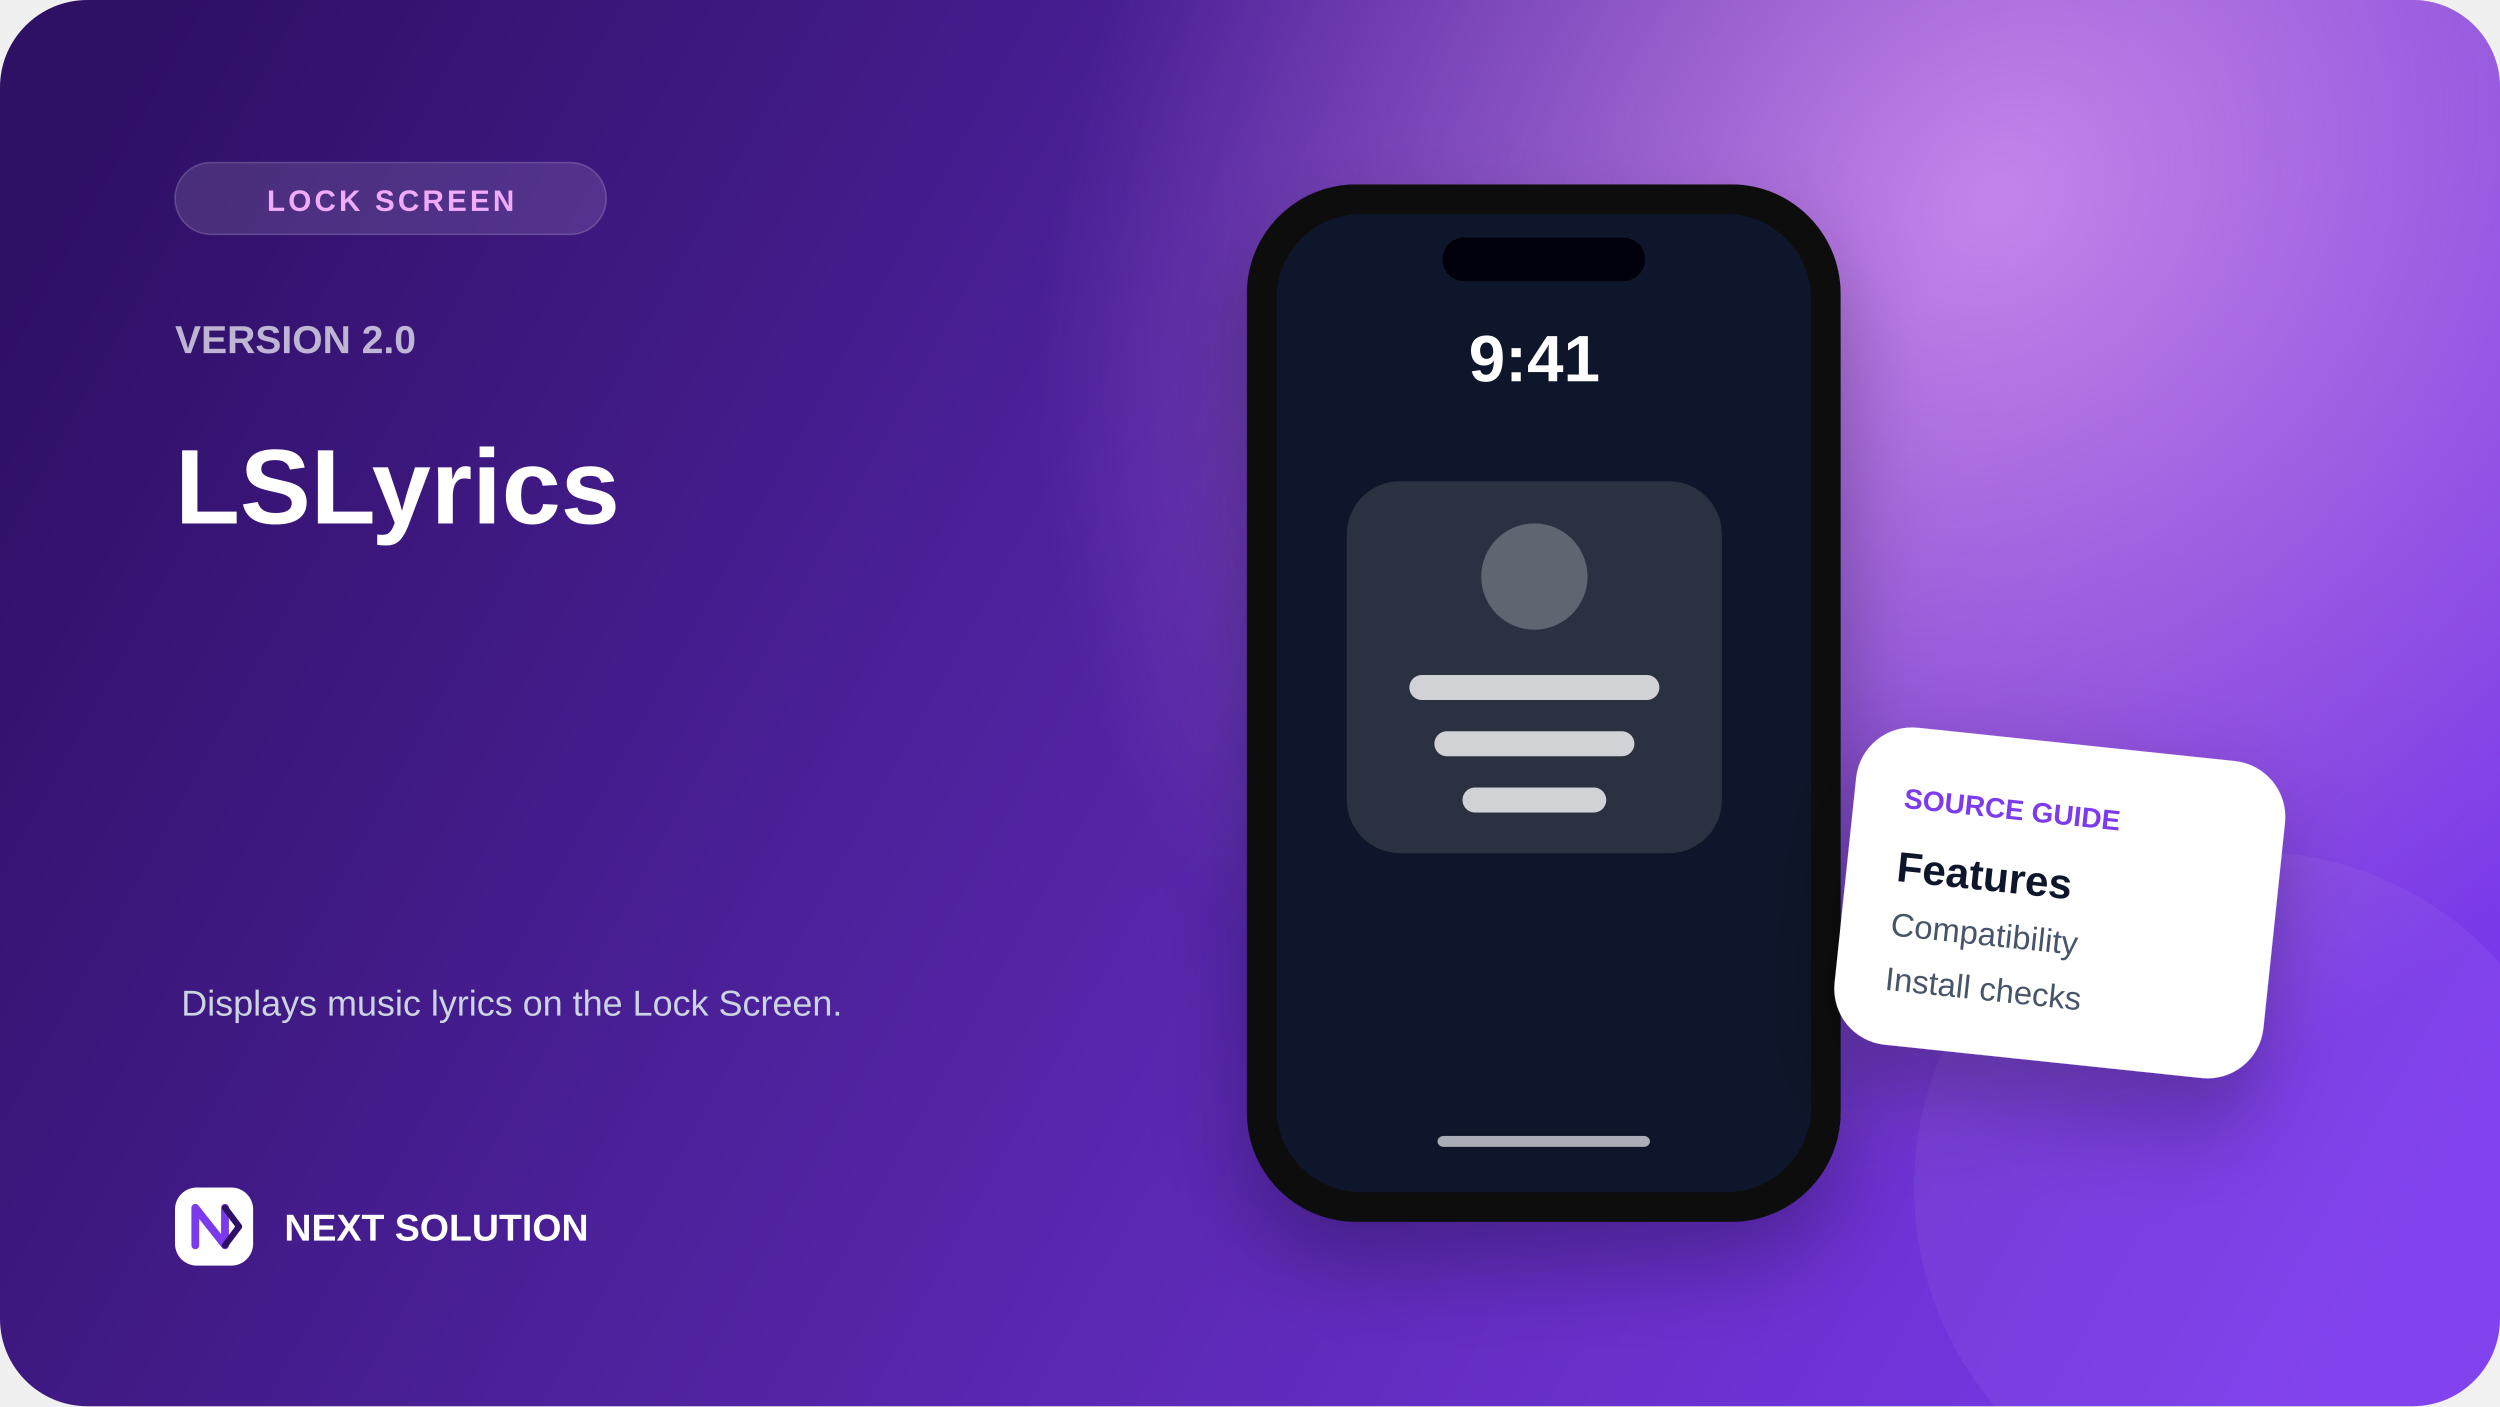
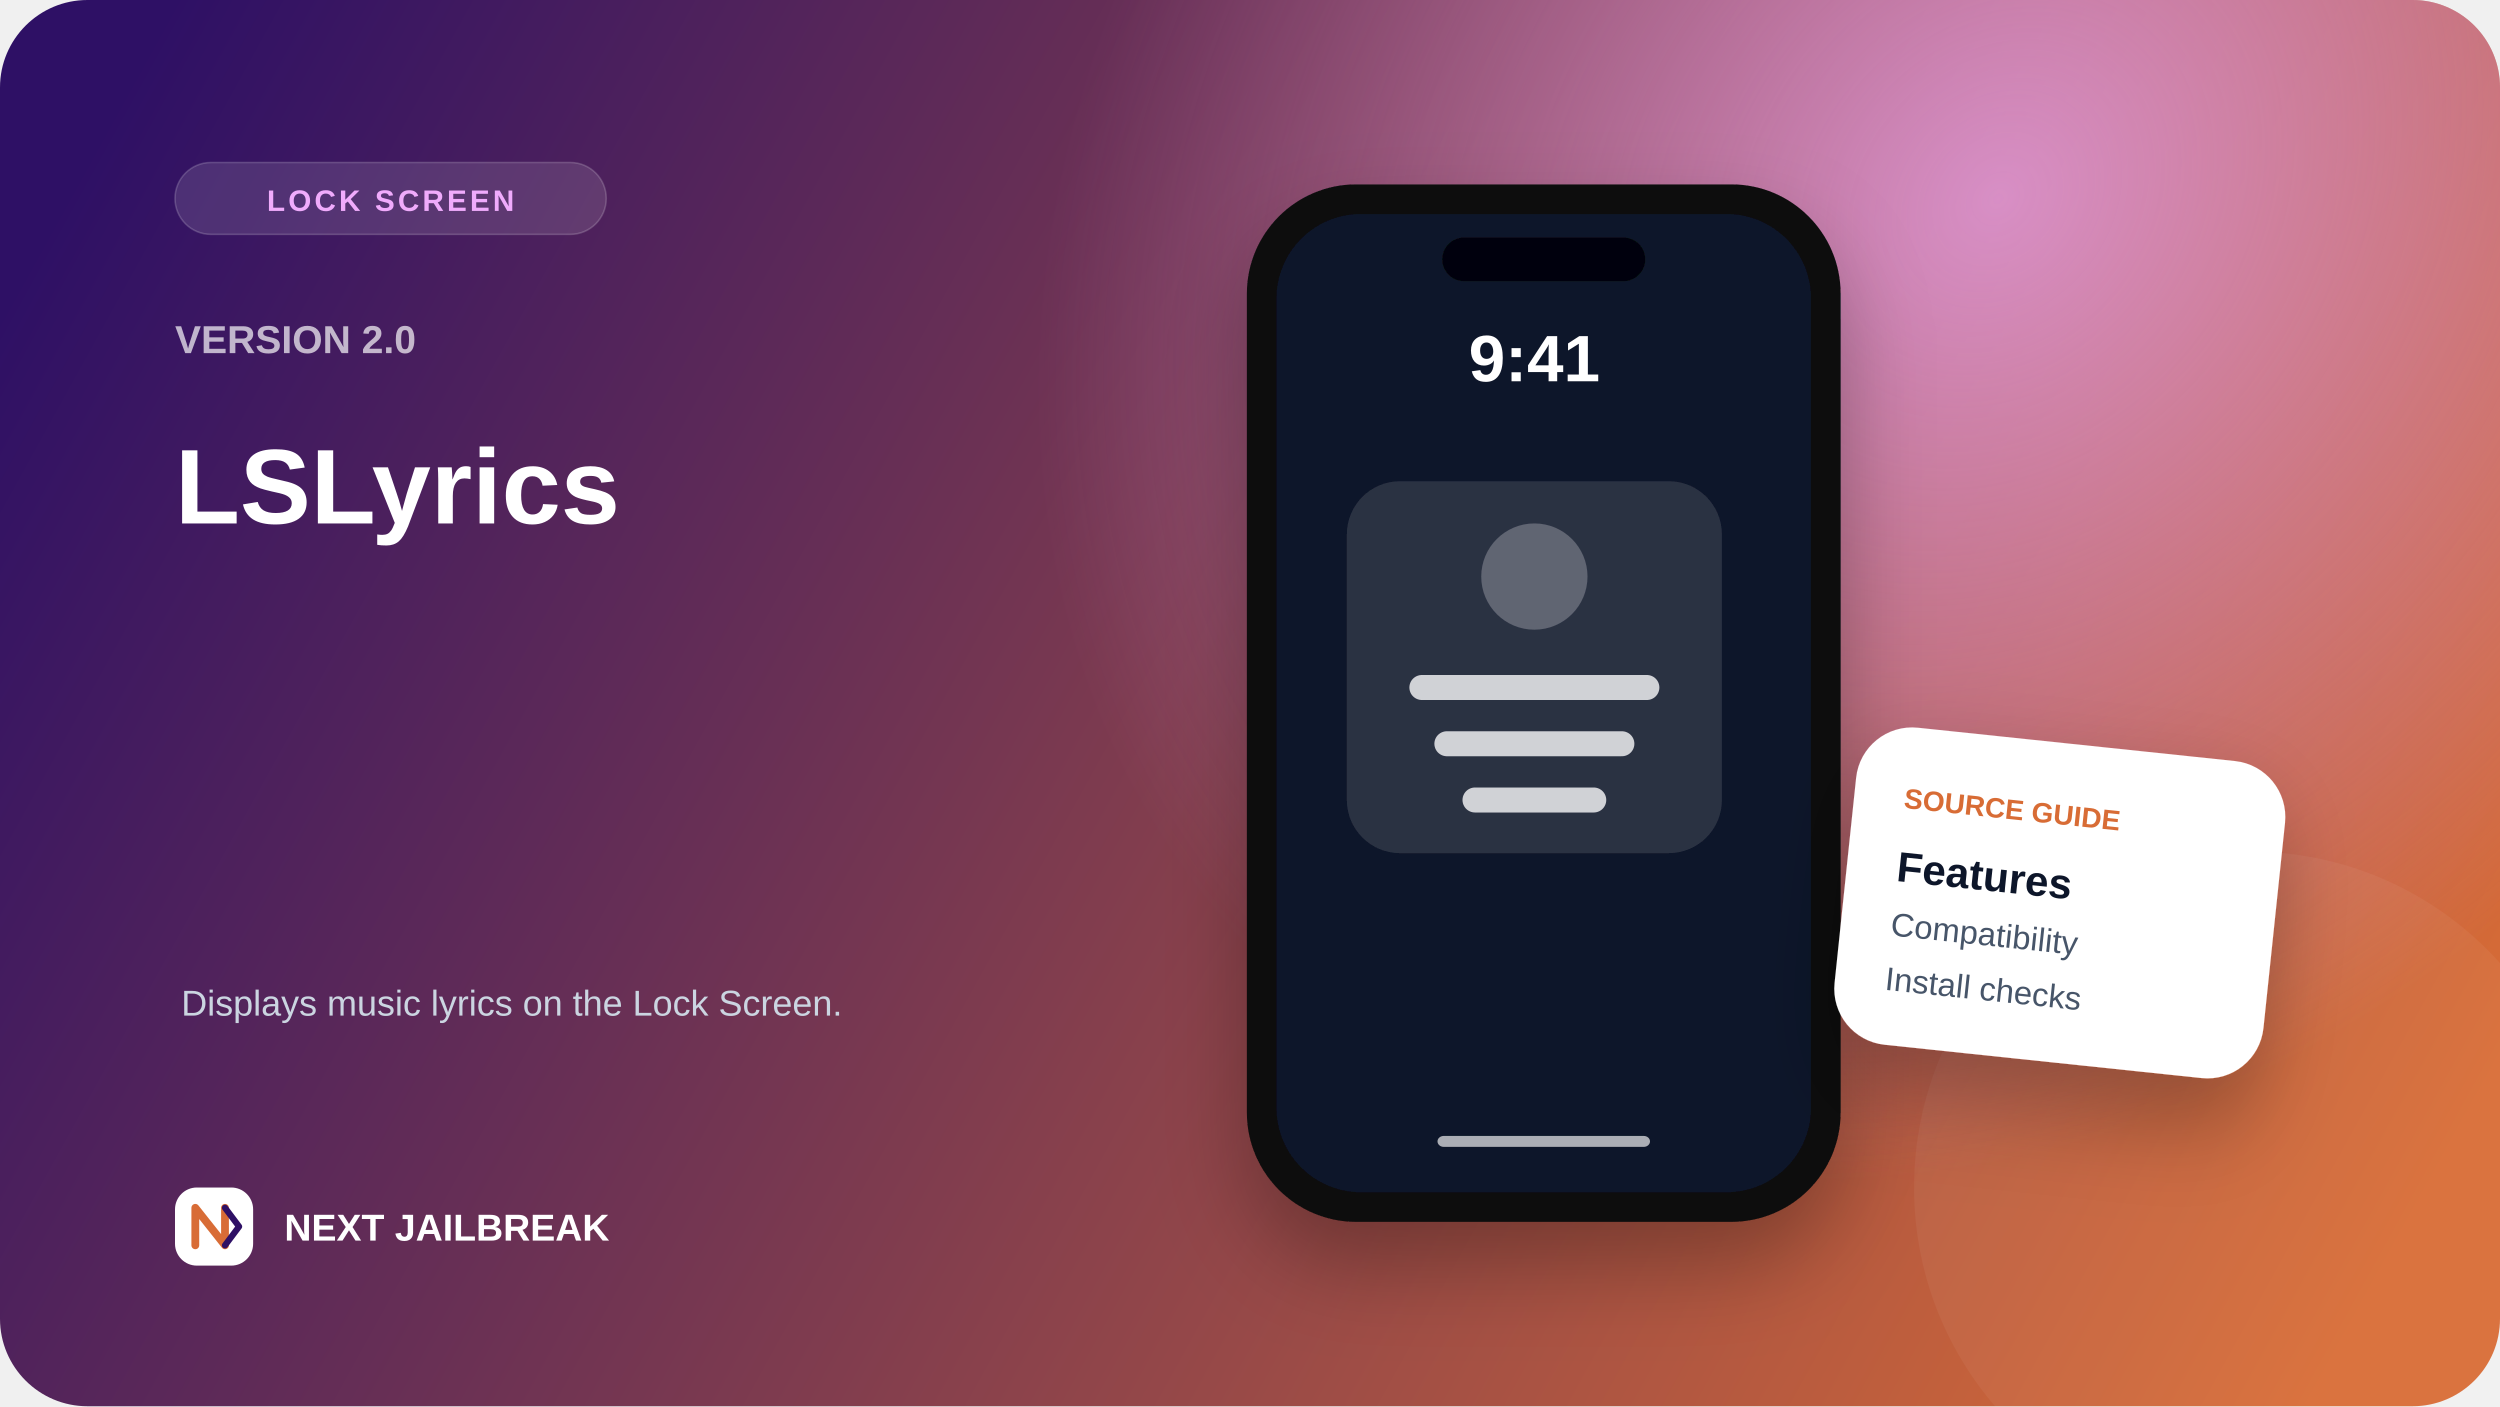
<svg xmlns="http://www.w3.org/2000/svg" viewBox="0 0 1600 900" role="img" aria-labelledby="title desc">
  <defs>
    <linearGradient id="background" x1="80" y1="55" x2="1510" y2="845" gradientUnits="userSpaceOnUse">
      <stop stop-color="#2E1065" />
-       <stop offset="1" stop-color="#7C3AED" />
+       <stop offset="1" stop-color="#d86c36" />
    </linearGradient>
    <radialGradient id="glow" cx="0" cy="0" r="1" gradientTransform="translate(1280 130) rotate(132) scale(680 560)" gradientUnits="userSpaceOnUse">
      <stop stop-color="#F0ABFC" stop-opacity=".7" />
      <stop offset="1" stop-color="#F0ABFC" stop-opacity="0" />
    </radialGradient>
    <filter id="shadow" x="-20%" y="-20%" width="140%" height="150%">
      <feDropShadow dx="0" dy="28" stdDeviation="28" flood-color="#000000" flood-opacity=".28" />
    </filter>
  </defs>
  <rect width="1600" height="900" rx="56" fill="url(#background)" />
  <rect width="1600" height="900" rx="56" fill="url(#glow)" />
  <circle cx="1440" cy="760" r="215" fill="#FFFFFF" fill-opacity=".05" />
  <g>
    <rect x="112" y="104" width="276" height="46" rx="23" fill="#FFFFFF" fill-opacity=".12" stroke="#FFFFFF" stroke-opacity=".18" />
    <text x="250" y="135" text-anchor="middle" fill="#F0ABFC" font-family="Arial, sans-serif" font-size="19" font-weight="800" letter-spacing="2">LOCK SCREEN</text>
    <text x="112" y="226" fill="#FFFFFF" fill-opacity=".68" font-family="Arial, sans-serif" font-size="25" font-weight="700">VERSION 2.0</text>
    <text x="112" y="335" fill="#FFFFFF" font-family="Arial, sans-serif" font-size="68" font-weight="800">LSLyrics</text>
    <text x="116" y="650" fill="#CBD5E1" font-family="Arial, sans-serif" font-size="23">Displays music lyrics on the Lock Screen.</text>
    <g transform="translate(112 760)">
      <rect width="50" height="50" rx="14" fill="#FFFFFF" />
-       <path d="M13 37V13l19 24V13" fill="none" stroke="#7C3AED" stroke-width="5" stroke-linecap="round" stroke-linejoin="round" />
+       <path d="M13 37V13l19 24V13" fill="none" stroke="#d86c36" stroke-width="5" stroke-linecap="round" stroke-linejoin="round" />
      <path d="m32 13 9 12-9 12" fill="none" stroke="#2E1065" stroke-width="4" stroke-linecap="round" stroke-linejoin="round" />
-       <text x="70" y="34" fill="#FFFFFF" font-family="Arial, sans-serif" font-size="24" font-weight="800">NEXT SOLUTION</text>
+       <text x="70" y="34" fill="#FFFFFF" font-family="Arial, sans-serif" font-size="24" font-weight="800">NEXT JAILBREAK</text>
    </g>
  </g>
  <g filter="url(#shadow)">
    <rect x="798" y="118" width="380" height="664" rx="70" fill="#070A10" />
    <rect x="817" y="137" width="342" height="626" rx="54" fill="#0F172A" />
    <rect x="923" y="152" width="130" height="28" rx="14" fill="#04060A" />
    <text x="982" y="244" text-anchor="middle" fill="#FFFFFF" font-family="Arial, sans-serif" font-size="42" font-weight="800">9:41</text>
    <rect x="862" y="308" width="240" height="238" rx="34" fill="#FFFFFF" fill-opacity=".12" />
    <circle cx="982" cy="369" r="34" fill="#FFFFFF" fill-opacity=".25" />
    <path d="M910 440h144M926 476h112M944 512h76" stroke="#FFFFFF" stroke-width="16" stroke-linecap="round" opacity=".78" />
    <rect x="920" y="727" width="136" height="7" rx="4" fill="#FFFFFF" fill-opacity=".65" />
  </g>
  <g filter="url(#shadow)" transform="rotate(6 1310 580)">
    <rect x="1180" y="475" width="276" height="204" rx="36" fill="#FFFFFF" />
-     <text x="1212" y="527" fill="#7C3AED" font-family="Arial, sans-serif" font-size="18" font-weight="800">SOURCE GUIDE</text>
+     <text x="1212" y="527" fill="#d86c36" font-family="Arial, sans-serif" font-size="18" font-weight="800">SOURCE GUIDE</text>
    <text x="1212" y="574" fill="#0F172A" font-family="Arial, sans-serif" font-size="27" font-weight="800">Features</text>
    <text x="1212" y="609" fill="#475569" font-family="Arial, sans-serif" font-size="21">Compatibility</text>
    <text x="1212" y="644" fill="#475569" font-family="Arial, sans-serif" font-size="21">Install checks</text>
  </g>
</svg>
